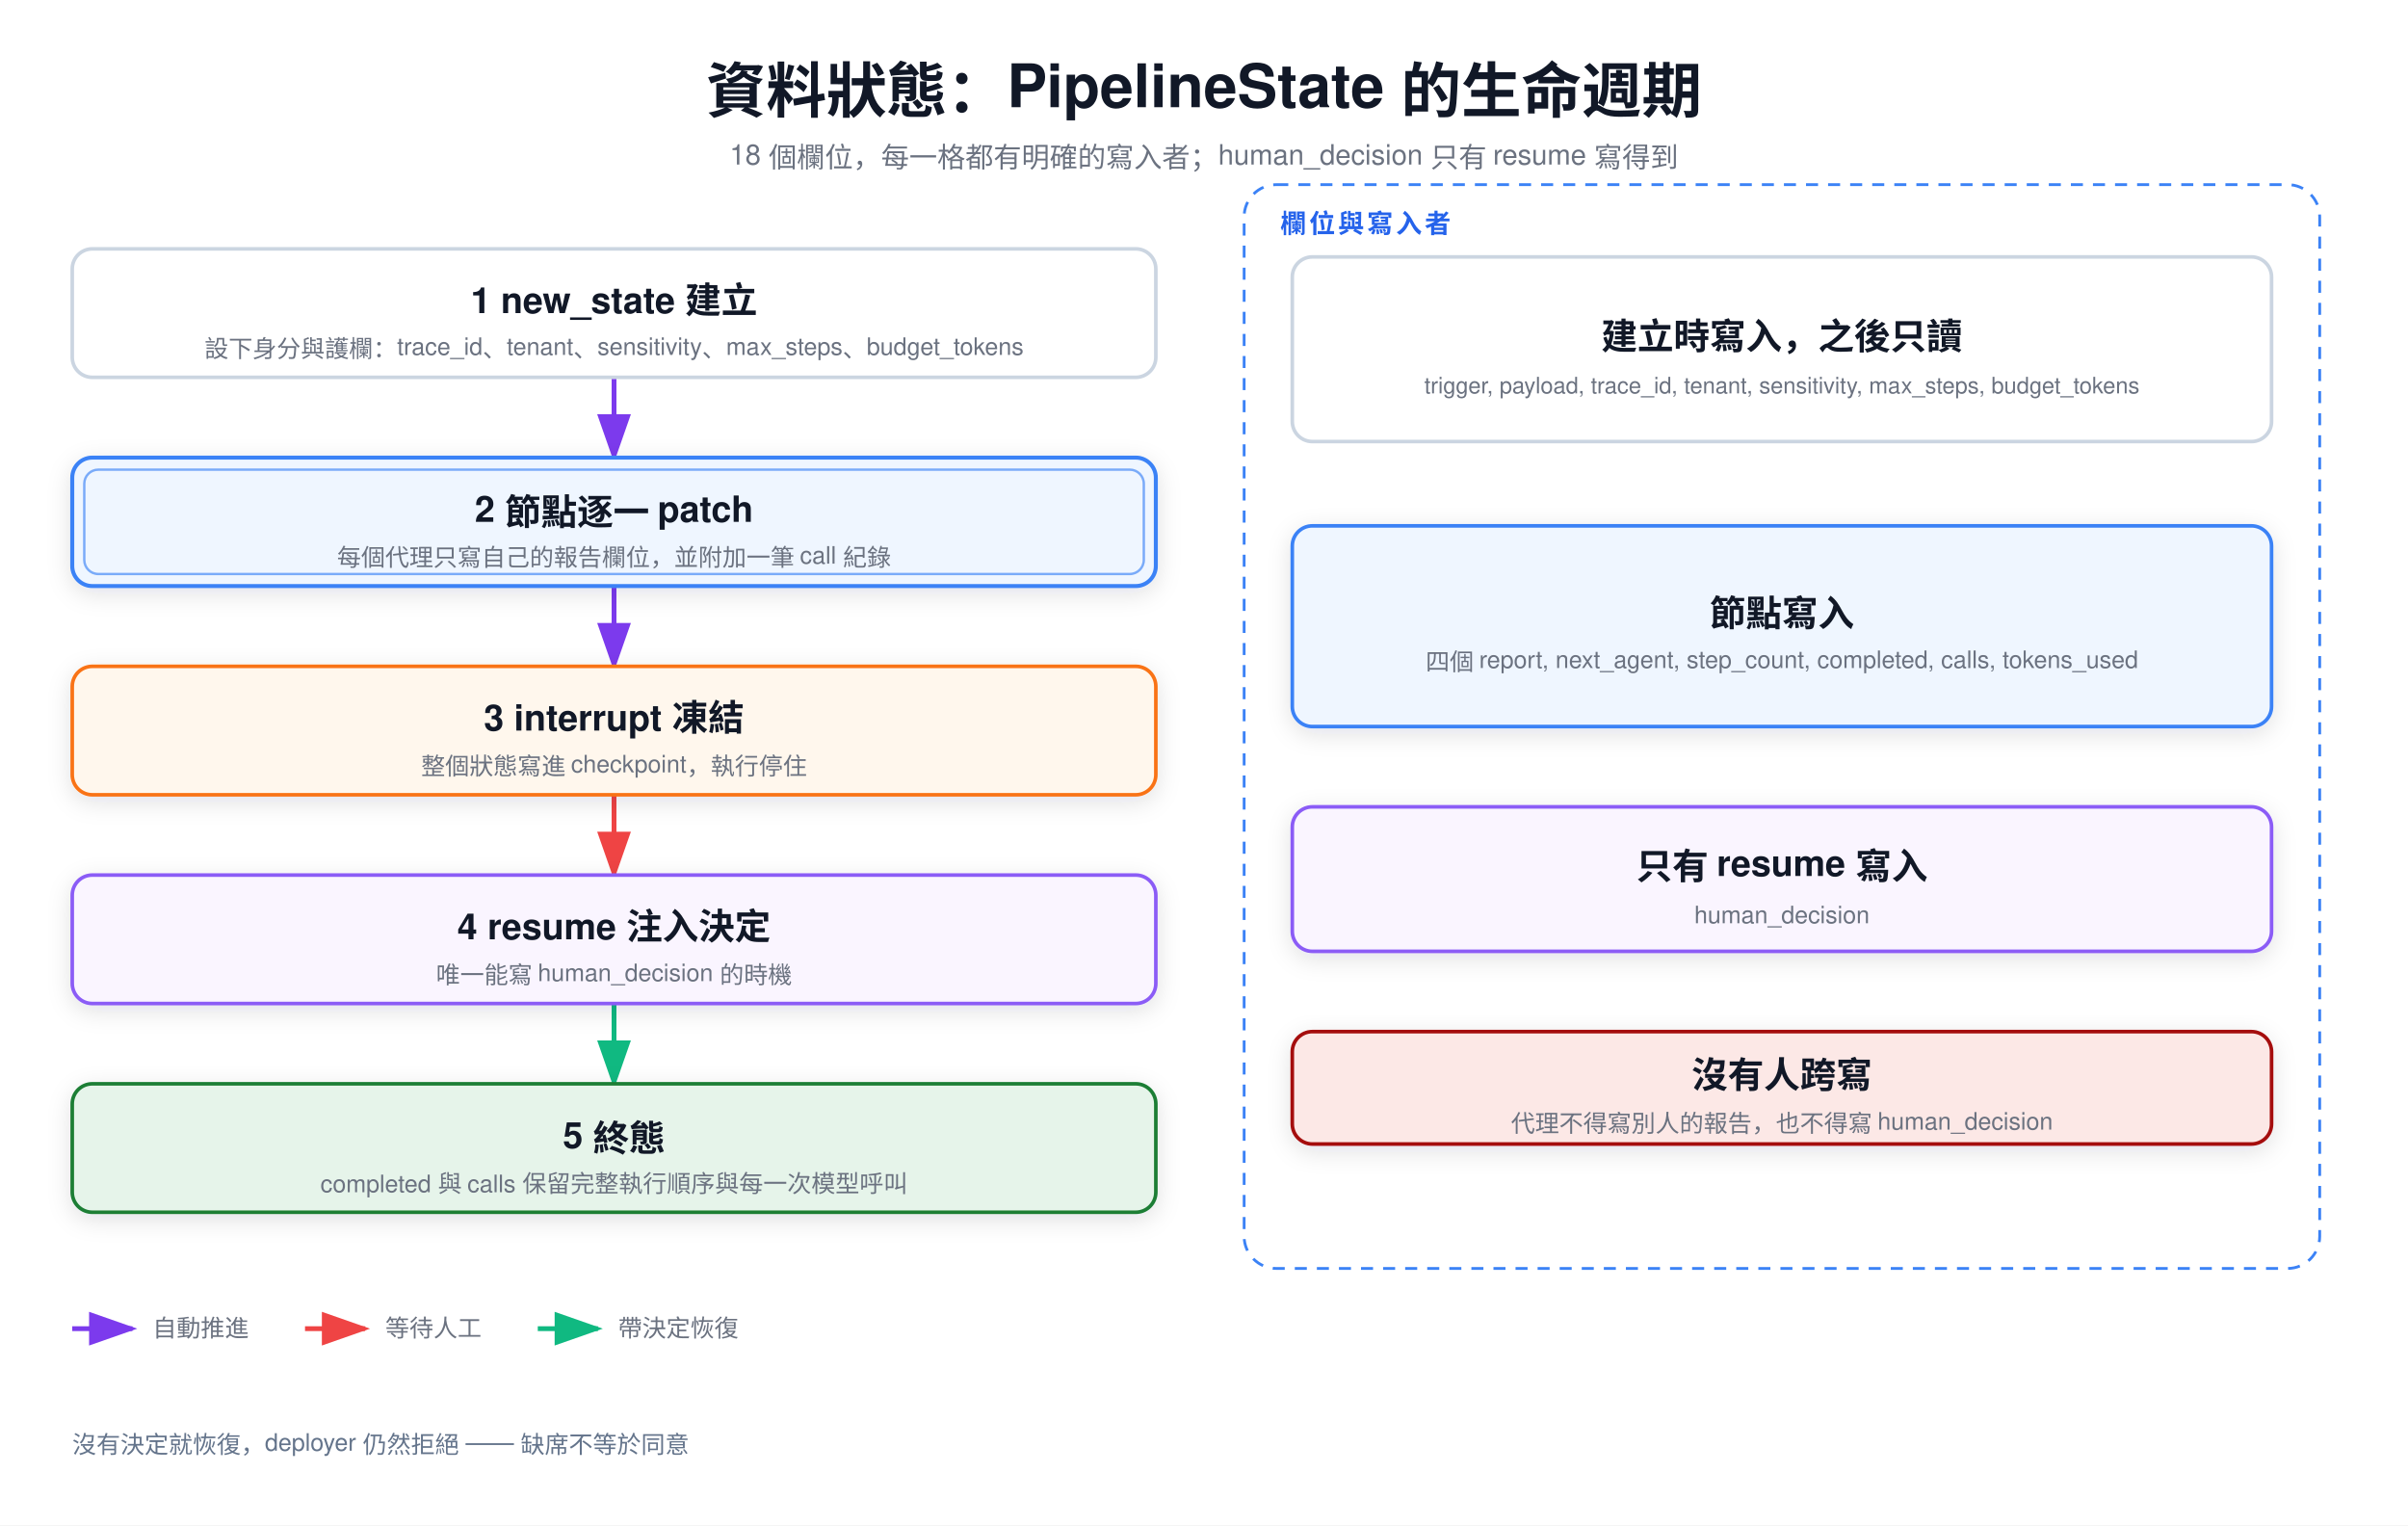
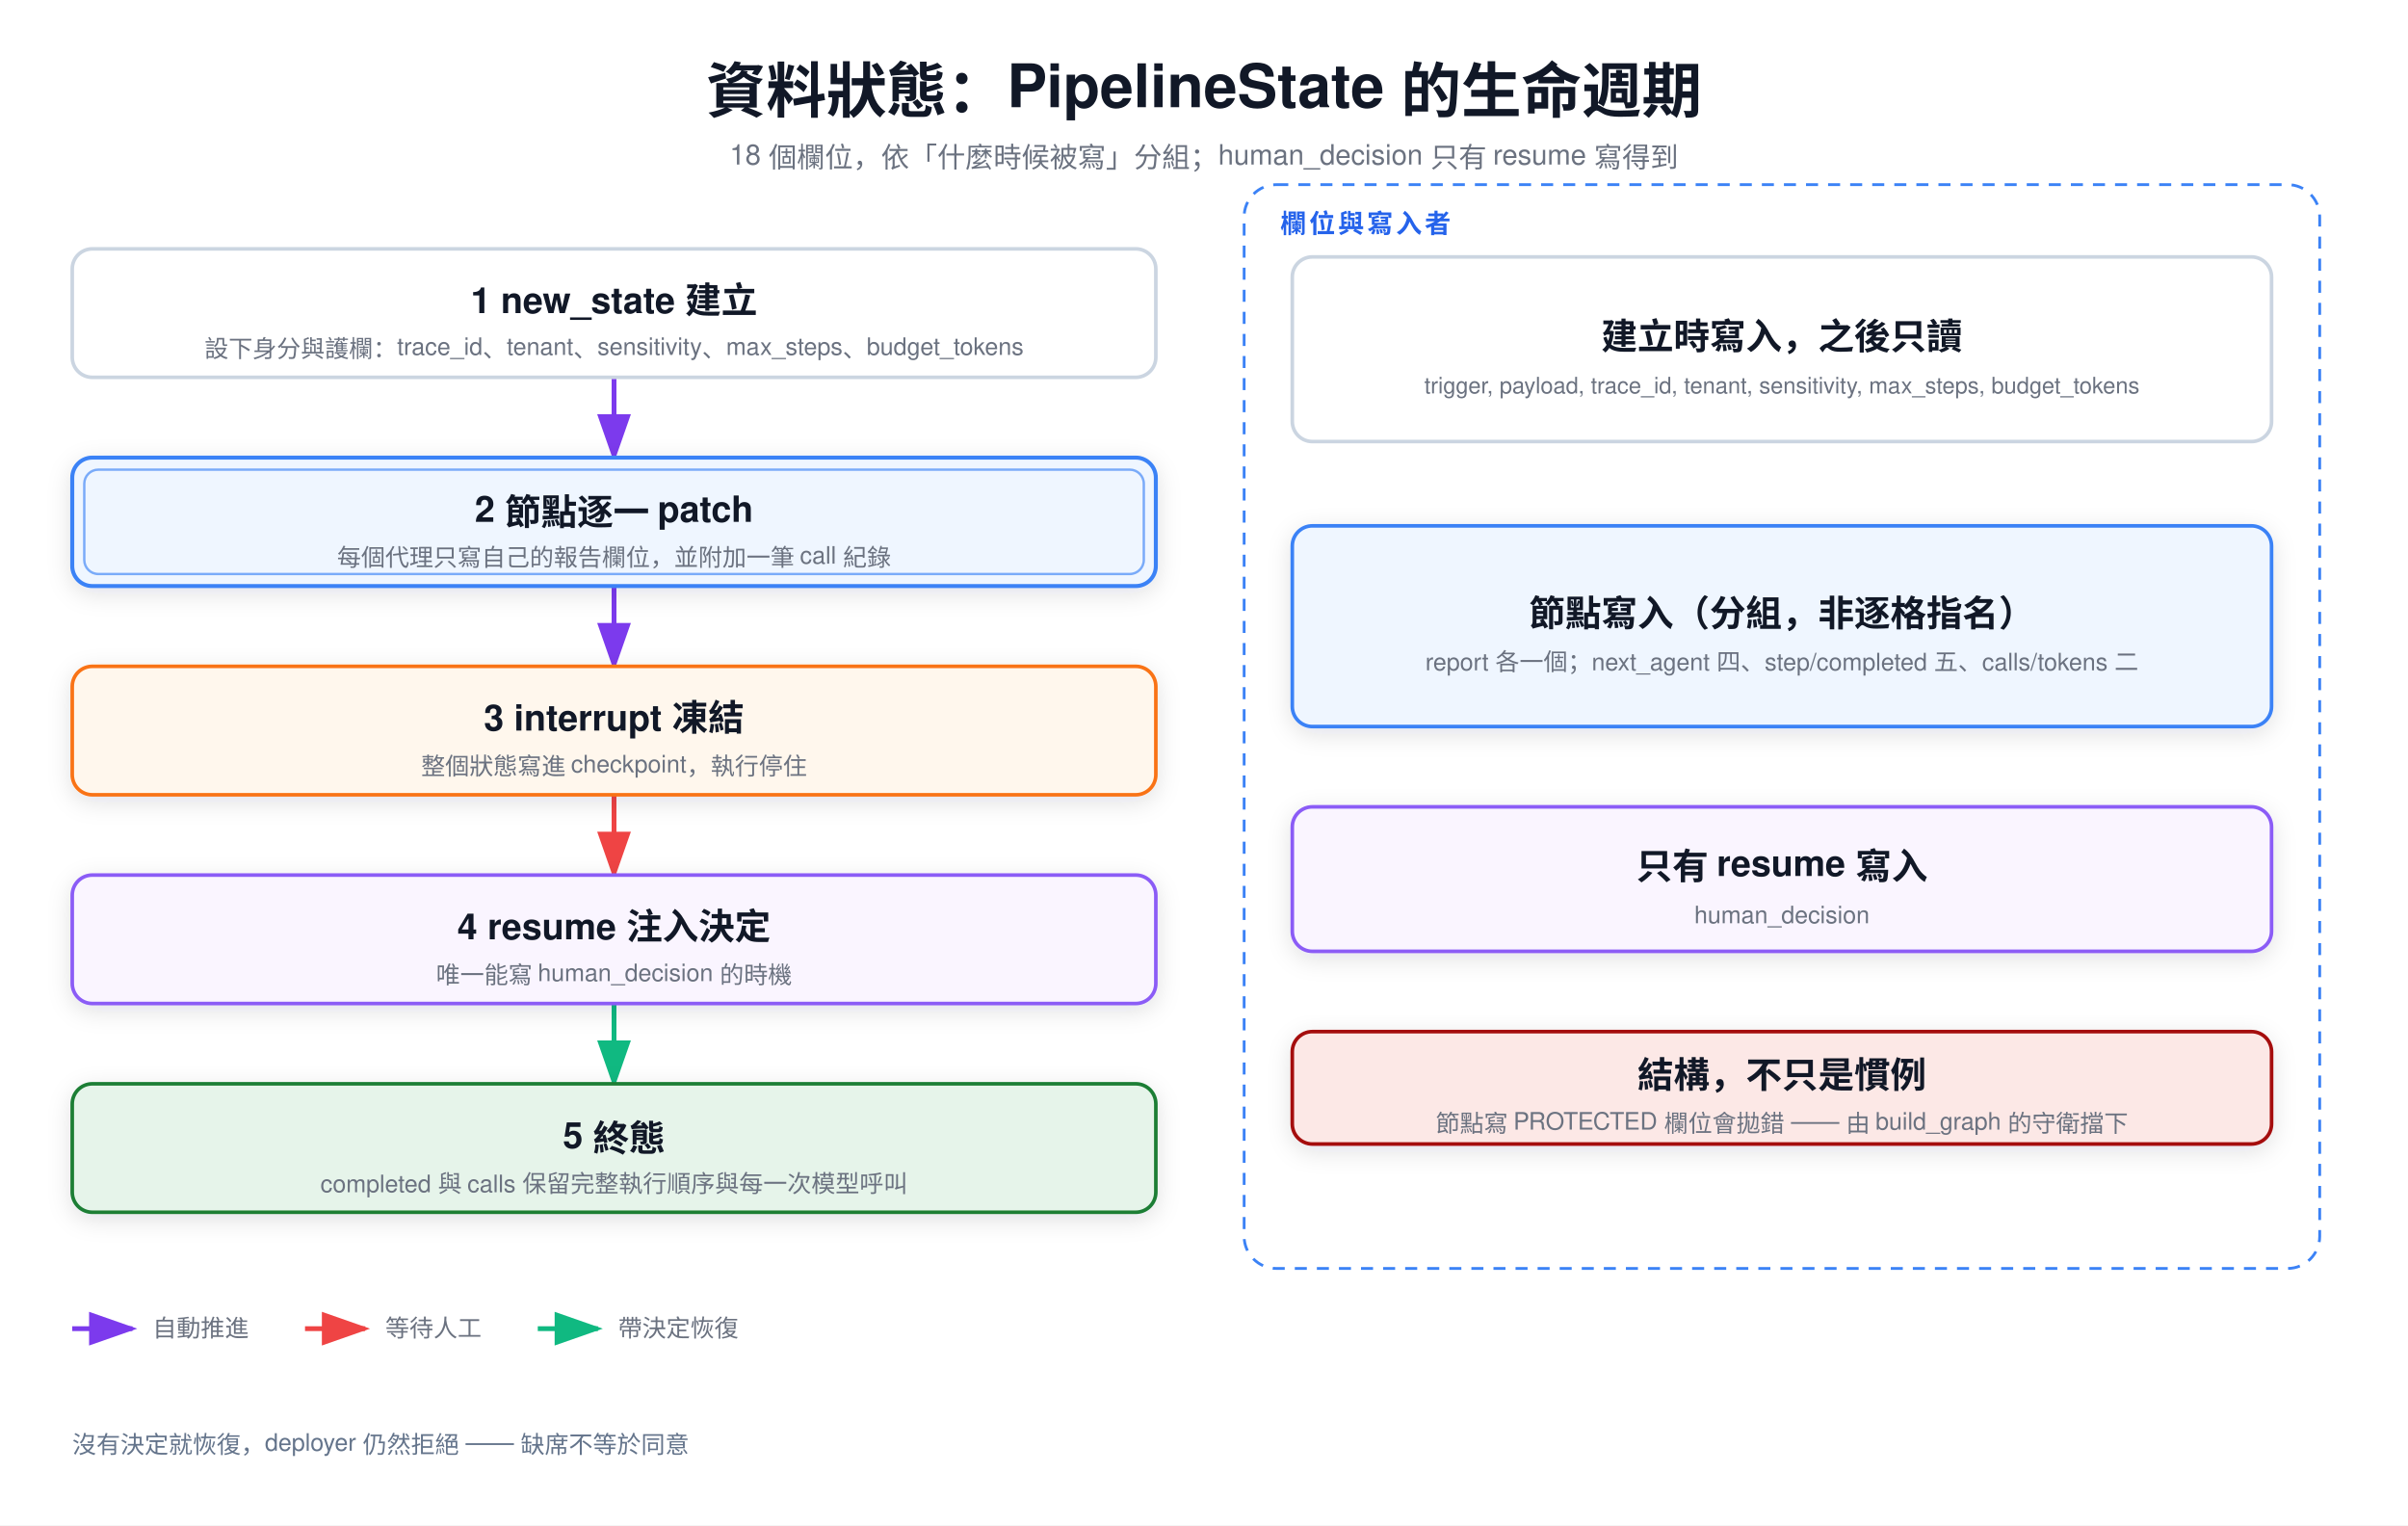
<svg xmlns="http://www.w3.org/2000/svg" viewBox="0 0 1200 760" width="1200" height="760" data-generator="fireworks-tech-graph" data-schema-version="1" data-text-metrics="heuristic-v1" data-style-id="1" data-visual-theme="Flat Icon" data-diagram-type="architecture" data-motion-scene="" data-semantic-profile="generic" data-semantic-valid="true" data-quality-profile="showcase" data-max-bends-per-edge="2" data-max-total-bends="8" data-max-route-stretch="1.35" data-max-bridged-crossings="0" data-min-node-gap="40.0" data-min-container-gutter="20.0" data-min-label-clearance="4.0" data-min-segment-length="16.0">
  <defs>
    <marker id="arrowA" markerWidth="10" markerHeight="7" refX="9" refY="3.5" orient="auto">
      <polygon points="0 0, 10 3.5, 0 7" fill="#7c3aed" />
    </marker>
    <marker id="arrowB" markerWidth="10" markerHeight="7" refX="9" refY="3.5" orient="auto">
      <polygon points="0 0, 10 3.5, 0 7" fill="#10b981" />
    </marker>
    <marker id="arrowC" markerWidth="10" markerHeight="7" refX="9" refY="3.5" orient="auto">
      <polygon points="0 0, 10 3.5, 0 7" fill="#2563eb" />
    </marker>
    <marker id="arrowE" markerWidth="10" markerHeight="7" refX="9" refY="3.5" orient="auto">
      <polygon points="0 0, 10 3.5, 0 7" fill="#f97316" />
    </marker>
    <marker id="arrowF" markerWidth="10" markerHeight="7" refX="9" refY="3.5" orient="auto">
      <polygon points="0 0, 10 3.5, 0 7" fill="#7c3aed" />
    </marker>
    <marker id="arrowG" markerWidth="10" markerHeight="7" refX="9" refY="3.5" orient="auto">
      <polygon points="0 0, 10 3.5, 0 7" fill="#ef4444" />
    </marker>
    <marker id="arrowH" markerWidth="10" markerHeight="7" refX="9" refY="3.5" orient="auto">
      <polygon points="0 0, 10 3.5, 0 7" fill="#6b7280" />
    </marker>
    <filter id="shadowSoft" x="-20%" y="-20%" width="140%" height="160%">
      <feDropShadow dx="0" dy="3" stdDeviation="6" flood-color="#0f172a" flood-opacity="0.12" />
    </filter>
    <filter id="shadowGlass" x="-20%" y="-20%" width="140%" height="160%">
      <feDropShadow dx="0" dy="10" stdDeviation="16" flood-color="#020617" flood-opacity="0.28" />
    </filter>
    <style>
    text { font-family: 'Helvetica Neue', Helvetica, Arial, 'PingFang SC', 'Noto Sans CJK SC', 'Microsoft YaHei', 'Microsoft JhengHei', 'SimHei', sans-serif; }
    .title { font-size: 30px; font-weight: 700; fill: #111827; }
    .subtitle { font-size: 14px; font-weight: 500; fill: #6b7280; }
    .section { font-size: 13px; font-weight: 700; fill: #2563eb; letter-spacing: 1.4px; }
    .section-sub { font-size: 12px; font-weight: 500; fill: #64748b; }
    .node-title { font-weight: 700; fill: #111827; }
    .node-sub { font-weight: 500; fill: #6b7280; }
    .node-type { font-size: 12px; font-weight: 700; fill: #64748b; letter-spacing: 0.08em; }
    .arrow-label { font-size: 12px; font-weight: 600; fill: #6b7280; }
    .legend { font-size: 12px; font-weight: 500; fill: #6b7280; }
    .footnote { font-size: 12px; font-weight: 500; fill: #64748b; }
    .metric-label { font-size: 8.5px; font-weight: 700; fill: #64748b; text-transform: uppercase; }
    .metric-value { font-size: 9.5px; font-weight: 700; fill: #111827; }
    </style>
  </defs>
  <rect data-graph-role="background" width="1200.0" height="760.0" fill="#ffffff" />
  <text x="600.0" y="56" text-anchor="middle" class="title">資料狀態：PipelineState 的生命週期</text>
-   <text x="600.0" y="82" text-anchor="middle" class="subtitle">18 個欄位，每一格都有明確的寫入者；human_decision 只有 resume 寫得到</text>
+   <text x="600.0" y="82" text-anchor="middle" class="subtitle">18 個欄位，依「什麼時候被寫」分組；human_decision 只有 resume 寫得到</text>
  <g id="fields" data-graph-role="container" data-container-id="fields" data-semantic-role="boundary" data-graph-bounds="620,92,1156,632">
    <rect data-graph-role="container" x="620.0" y="92.0" width="536.0" height="540.0" rx="16.0" fill="none" stroke="#3b82f6" stroke-width="1.4" stroke-dasharray="6 5" />
    <text x="638.0" y="116.0" class="section">欄位與寫入者</text>
    <rect id="fields-header" data-graph-role="reserved" data-reserved-kind="container-header" x="628" y="98" width="108" height="30" fill="none" stroke="none" />
  </g>
  <path id="t1" data-graph-role="edge" data-edge-id="t1" data-source="s1" data-target="s2" data-edge-kind="flow" data-topic-id="" data-flow="control" data-motion-role="" data-motion-stage="" data-motion-order="" data-protocol="" data-via="" data-critical-path-id="" data-critical-hop="" data-critical-hops="" data-critical="false" data-bends="0" data-route-stretch="1.0" data-bridges="" d="M 306,188 L 306,228" fill="none" stroke="#7c3aed" stroke-width="2.4" stroke-linecap="round" stroke-linejoin="round" marker-end="url(#arrowA)" />
  <path id="t2" data-graph-role="edge" data-edge-id="t2" data-source="s2" data-target="s3" data-edge-kind="flow" data-topic-id="" data-flow="control" data-motion-role="" data-motion-stage="" data-motion-order="" data-protocol="" data-via="" data-critical-path-id="" data-critical-hop="" data-critical-hops="" data-critical="false" data-bends="0" data-route-stretch="1.0" data-bridges="" d="M 306,292 L 306,332" fill="none" stroke="#7c3aed" stroke-width="2.4" stroke-linecap="round" stroke-linejoin="round" marker-end="url(#arrowA)" />
  <path id="t3" data-graph-role="edge" data-edge-id="t3" data-source="s3" data-target="s4" data-edge-kind="flow" data-topic-id="" data-flow="feedback" data-motion-role="" data-motion-stage="" data-motion-order="" data-protocol="" data-via="" data-critical-path-id="" data-critical-hop="" data-critical-hops="" data-critical="false" data-bends="0" data-route-stretch="1.0" data-bridges="" d="M 306,396 L 306,436" fill="none" stroke="#ef4444" stroke-width="2.4" stroke-linecap="round" stroke-linejoin="round" marker-end="url(#arrowG)" />
  <path id="t4" data-graph-role="edge" data-edge-id="t4" data-source="s4" data-target="s5" data-edge-kind="flow" data-topic-id="" data-flow="write" data-motion-role="" data-motion-stage="" data-motion-order="" data-protocol="" data-via="" data-critical-path-id="" data-critical-hop="" data-critical-hops="" data-critical="false" data-bends="0" data-route-stretch="1.0" data-bridges="" d="M 306,500 L 306,540" fill="none" stroke="#10b981" stroke-width="2.4" stroke-linecap="round" stroke-linejoin="round" marker-end="url(#arrowB)" />
  <g id="node-s1" data-graph-role="node" data-node-id="s1" data-semantic-role="rect" data-motion-role="" data-motion-stage="" data-motion-order="" data-parent="" data-deployment-id="" data-topic-id="" data-span-id="" data-station-order="" data-status="" data-start-ms="" data-duration-ms="" data-parent-span="" data-graph-bounds="36,124,576,188">
    <rect x="36.0" y="124.0" width="540.0" height="64.0" rx="10.0" fill="#ffffff" stroke="#cbd5e1" stroke-width="1.8" />
    <text data-text-role="title" data-full-text="1　new_state 建立" data-text-max-width="516.0" x="306.0" y="156.0" text-anchor="middle" class="node-title" font-size="18">1 new_state 建立</text>
    <text data-text-role="subtitle" data-full-text="設下身分與護欄：trace_id、tenant、sensitivity、max_steps、budget_tokens" data-text-max-width="516.0" x="306.0" y="178.0" text-anchor="middle" class="node-sub" font-size="12">設下身分與護欄：trace_id、tenant、sensitivity、max_steps、budget_tokens</text>
  </g>
  <g id="node-s2" data-graph-role="node" data-node-id="s2" data-semantic-role="double_rect" data-motion-role="" data-motion-stage="" data-motion-order="" data-parent="" data-deployment-id="" data-topic-id="" data-span-id="" data-station-order="" data-status="" data-start-ms="" data-duration-ms="" data-parent-span="" data-graph-bounds="36,228,576,292">
    <rect x="36.0" y="228.0" width="540.0" height="64.0" rx="10.0" fill="#eff6ff" stroke="#3b82f6" stroke-width="2.0" filter="url(#shadowSoft)" />
    <rect x="42.0" y="234.0" width="528.0" height="52.0" rx="7.0" fill="none" stroke="#3b82f6" stroke-width="1.2" opacity="0.65" />
    <text data-text-role="title" data-full-text="2　節點逐一 patch" data-text-max-width="508.0" x="306.0" y="260.0" text-anchor="middle" class="node-title" font-size="18">2 節點逐一 patch</text>
    <text data-text-role="subtitle" data-full-text="每個代理只寫自己的報告欄位，並附加一筆 call 紀錄" data-text-max-width="508.0" x="306.0" y="282.0" text-anchor="middle" class="node-sub" font-size="12">每個代理只寫自己的報告欄位，並附加一筆 call 紀錄</text>
  </g>
  <g id="node-s3" data-graph-role="node" data-node-id="s3" data-semantic-role="rect" data-motion-role="" data-motion-stage="" data-motion-order="" data-parent="" data-deployment-id="" data-topic-id="" data-span-id="" data-station-order="" data-status="" data-start-ms="" data-duration-ms="" data-parent-span="" data-graph-bounds="36,332,576,396">
    <rect x="36.0" y="332.0" width="540.0" height="64.0" rx="10.0" fill="#fff7ed" stroke="#f97316" stroke-width="1.8" filter="url(#shadowSoft)" />
    <text data-text-role="title" data-full-text="3　interrupt 凍結" data-text-max-width="516.0" x="306.0" y="364.0" text-anchor="middle" class="node-title" font-size="18">3 interrupt 凍結</text>
    <text data-text-role="subtitle" data-full-text="整個狀態寫進 checkpoint，執行停住" data-text-max-width="516.0" x="306.0" y="386.0" text-anchor="middle" class="node-sub" font-size="12">整個狀態寫進 checkpoint，執行停住</text>
  </g>
  <g id="node-s4" data-graph-role="node" data-node-id="s4" data-semantic-role="rect" data-motion-role="" data-motion-stage="" data-motion-order="" data-parent="" data-deployment-id="" data-topic-id="" data-span-id="" data-station-order="" data-status="" data-start-ms="" data-duration-ms="" data-parent-span="" data-graph-bounds="36,436,576,500">
    <rect x="36.0" y="436.0" width="540.0" height="64.0" rx="10.0" fill="#faf5ff" stroke="#8b5cf6" stroke-width="1.8" filter="url(#shadowSoft)" />
    <text data-text-role="title" data-full-text="4　resume 注入決定" data-text-max-width="516.0" x="306.0" y="468.0" text-anchor="middle" class="node-title" font-size="18">4 resume 注入決定</text>
    <text data-text-role="subtitle" data-full-text="唯一能寫 human_decision 的時機" data-text-max-width="516.0" x="306.0" y="490.0" text-anchor="middle" class="node-sub" font-size="12">唯一能寫 human_decision 的時機</text>
  </g>
  <g id="node-s5" data-graph-role="node" data-node-id="s5" data-semantic-role="rect" data-motion-role="" data-motion-stage="" data-motion-order="" data-parent="" data-deployment-id="" data-topic-id="" data-span-id="" data-station-order="" data-status="" data-start-ms="" data-duration-ms="" data-parent-span="" data-graph-bounds="36,540,576,604">
    <rect x="36.0" y="540.0" width="540.0" height="64.0" rx="10.0" fill="#e6f4ea" stroke="#1e7e34" stroke-width="1.8" filter="url(#shadowSoft)" />
    <text data-text-role="title" data-full-text="5　終態" data-text-max-width="516.0" x="306.0" y="572.0" text-anchor="middle" class="node-title" font-size="18">5 終態</text>
    <text data-text-role="subtitle" data-full-text="completed 與 calls 保留完整執行順序與每一次模型呼叫" data-text-max-width="516.0" x="306.0" y="594.0" text-anchor="middle" class="node-sub" font-size="12">completed 與 calls 保留完整執行順序與每一次模型呼叫</text>
  </g>
  <g id="node-f1" data-graph-role="node" data-node-id="f1" data-semantic-role="rect" data-motion-role="" data-motion-stage="" data-motion-order="" data-parent="" data-deployment-id="" data-topic-id="" data-span-id="" data-station-order="" data-status="" data-start-ms="" data-duration-ms="" data-parent-span="" data-graph-bounds="644,128,1132,220">
    <rect x="644.0" y="128.0" width="488.0" height="92.0" rx="10.0" fill="#ffffff" stroke="#cbd5e1" stroke-width="1.8" />
    <text data-text-role="title" data-full-text="建立時寫入，之後只讀" data-text-max-width="464.0" x="888.0" y="174.0" text-anchor="middle" class="node-title" font-size="18">建立時寫入，之後只讀</text>
    <text data-text-role="subtitle" data-full-text="trigger, payload, trace_id, tenant, sensitivity, max_steps, budget_tokens" data-text-max-width="464.0" x="888.0" y="196.0" text-anchor="middle" class="node-sub" font-size="11.33">trigger, payload, trace_id, tenant, sensitivity, max_steps, budget_tokens</text>
  </g>
  <g id="node-f2" data-graph-role="node" data-node-id="f2" data-semantic-role="rect" data-motion-role="" data-motion-stage="" data-motion-order="" data-parent="" data-deployment-id="" data-topic-id="" data-span-id="" data-station-order="" data-status="" data-start-ms="" data-duration-ms="" data-parent-span="" data-graph-bounds="644,262,1132,362">
    <rect x="644.0" y="262.0" width="488.0" height="100.0" rx="10.0" fill="#eff6ff" stroke="#3b82f6" stroke-width="1.8" filter="url(#shadowSoft)" />
-     <text data-text-role="title" data-full-text="節點寫入" data-text-max-width="464.0" x="888.0" y="312.0" text-anchor="middle" class="node-title" font-size="18">節點寫入</text>
-     <text data-text-role="subtitle" data-full-text="四個 report, next_agent, step_count, completed, calls, tokens_used" data-text-max-width="464.0" x="888.0" y="334.0" text-anchor="middle" class="node-sub" font-size="12">四個 report, next_agent, step_count, completed, calls, tokens_used</text>
+     <text data-text-role="title" data-full-text="節點寫入（分組，非逐格指名）" data-text-max-width="464.0" x="888.0" y="312.0" text-anchor="middle" class="node-title" font-size="18">節點寫入（分組，非逐格指名）</text>
+     <text data-text-role="subtitle" data-full-text="report 各一個；next_agent 四、step/completed 五、calls/tokens 二" data-text-max-width="464.0" x="888.0" y="334.0" text-anchor="middle" class="node-sub" font-size="12">report 各一個；next_agent 四、step/completed 五、calls/tokens 二</text>
  </g>
  <g id="node-f3" data-graph-role="node" data-node-id="f3" data-semantic-role="rect" data-motion-role="" data-motion-stage="" data-motion-order="" data-parent="" data-deployment-id="" data-topic-id="" data-span-id="" data-station-order="" data-status="" data-start-ms="" data-duration-ms="" data-parent-span="" data-graph-bounds="644,402,1132,474">
    <rect x="644.0" y="402.0" width="488.0" height="72.0" rx="10.0" fill="#faf5ff" stroke="#8b5cf6" stroke-width="1.8" filter="url(#shadowSoft)" />
    <text data-text-role="title" data-full-text="只有 resume 寫入" data-text-max-width="464.0" x="888.0" y="438.0" text-anchor="middle" class="node-title" font-size="18">只有 resume 寫入</text>
    <text data-text-role="subtitle" data-full-text="human_decision" data-text-max-width="464.0" x="888.0" y="460.0" text-anchor="middle" class="node-sub" font-size="12">human_decision</text>
  </g>
  <g id="node-f4" data-graph-role="node" data-node-id="f4" data-semantic-role="rect" data-motion-role="" data-motion-stage="" data-motion-order="" data-parent="" data-deployment-id="" data-topic-id="" data-span-id="" data-station-order="" data-status="" data-start-ms="" data-duration-ms="" data-parent-span="" data-graph-bounds="644,514,1132,570">
    <rect x="644.0" y="514.0" width="488.0" height="56.0" rx="10.0" fill="#fce8e6" stroke="#a50e0e" stroke-width="1.8" filter="url(#shadowSoft)" />
-     <text data-text-role="title" data-full-text="沒有人跨寫" data-text-max-width="464.0" x="888.0" y="542.0" text-anchor="middle" class="node-title" font-size="18">沒有人跨寫</text>
-     <text data-text-role="subtitle" data-full-text="代理不得寫別人的報告，也不得寫 human_decision" data-text-max-width="464.0" x="888.0" y="564.0" text-anchor="middle" class="node-sub" font-size="12">代理不得寫別人的報告，也不得寫 human_decision</text>
+     <text data-text-role="title" data-full-text="結構，不只是慣例" data-text-max-width="464.0" x="888.0" y="542.0" text-anchor="middle" class="node-title" font-size="18">結構，不只是慣例</text>
+     <text data-text-role="subtitle" data-full-text="節點寫 PROTECTED 欄位會拋錯 —— 由 build_graph 的守衛擋下" data-text-max-width="464.0" x="888.0" y="564.0" text-anchor="middle" class="node-sub" font-size="12">節點寫 PROTECTED 欄位會拋錯 —— 由 build_graph 的守衛擋下</text>
  </g>
  <g id="legend" data-graph-role="legend">
    <rect id="legend-zone" data-graph-role="reserved" data-reserved-kind="legend" x="26" y="648" width="362" height="46" rx="10" fill="none" stroke="none" />
    <line data-graph-role="decoration" x1="36.0" y1="662.0" x2="66.0" y2="662.0" stroke="#7c3aed" stroke-width="2.4" marker-end="url(#arrowA)" />
    <text data-graph-role="decoration" x="76.0" y="666.0" class="legend">自動推進</text>
    <line data-graph-role="decoration" x1="152.0" y1="662.0" x2="182.0" y2="662.0" stroke="#ef4444" stroke-width="2.4" marker-end="url(#arrowG)" />
    <text data-graph-role="decoration" x="192.0" y="666.0" class="legend">等待人工</text>
    <line data-graph-role="decoration" x1="268.0" y1="662.0" x2="298.0" y2="662.0" stroke="#10b981" stroke-width="2.4" marker-end="url(#arrowB)" />
    <text data-graph-role="decoration" x="308.0" y="666.0" class="legend">帶決定恢復</text>
  </g>
  <g id="footer" data-graph-role="reserved" data-graph-bounds="36,712,260,728">
    <text x="36.0" y="724.0" class="footnote">沒有決定就恢復，deployer 仍然拒絕 —— 缺席不等於同意</text>
  </g>
</svg>
